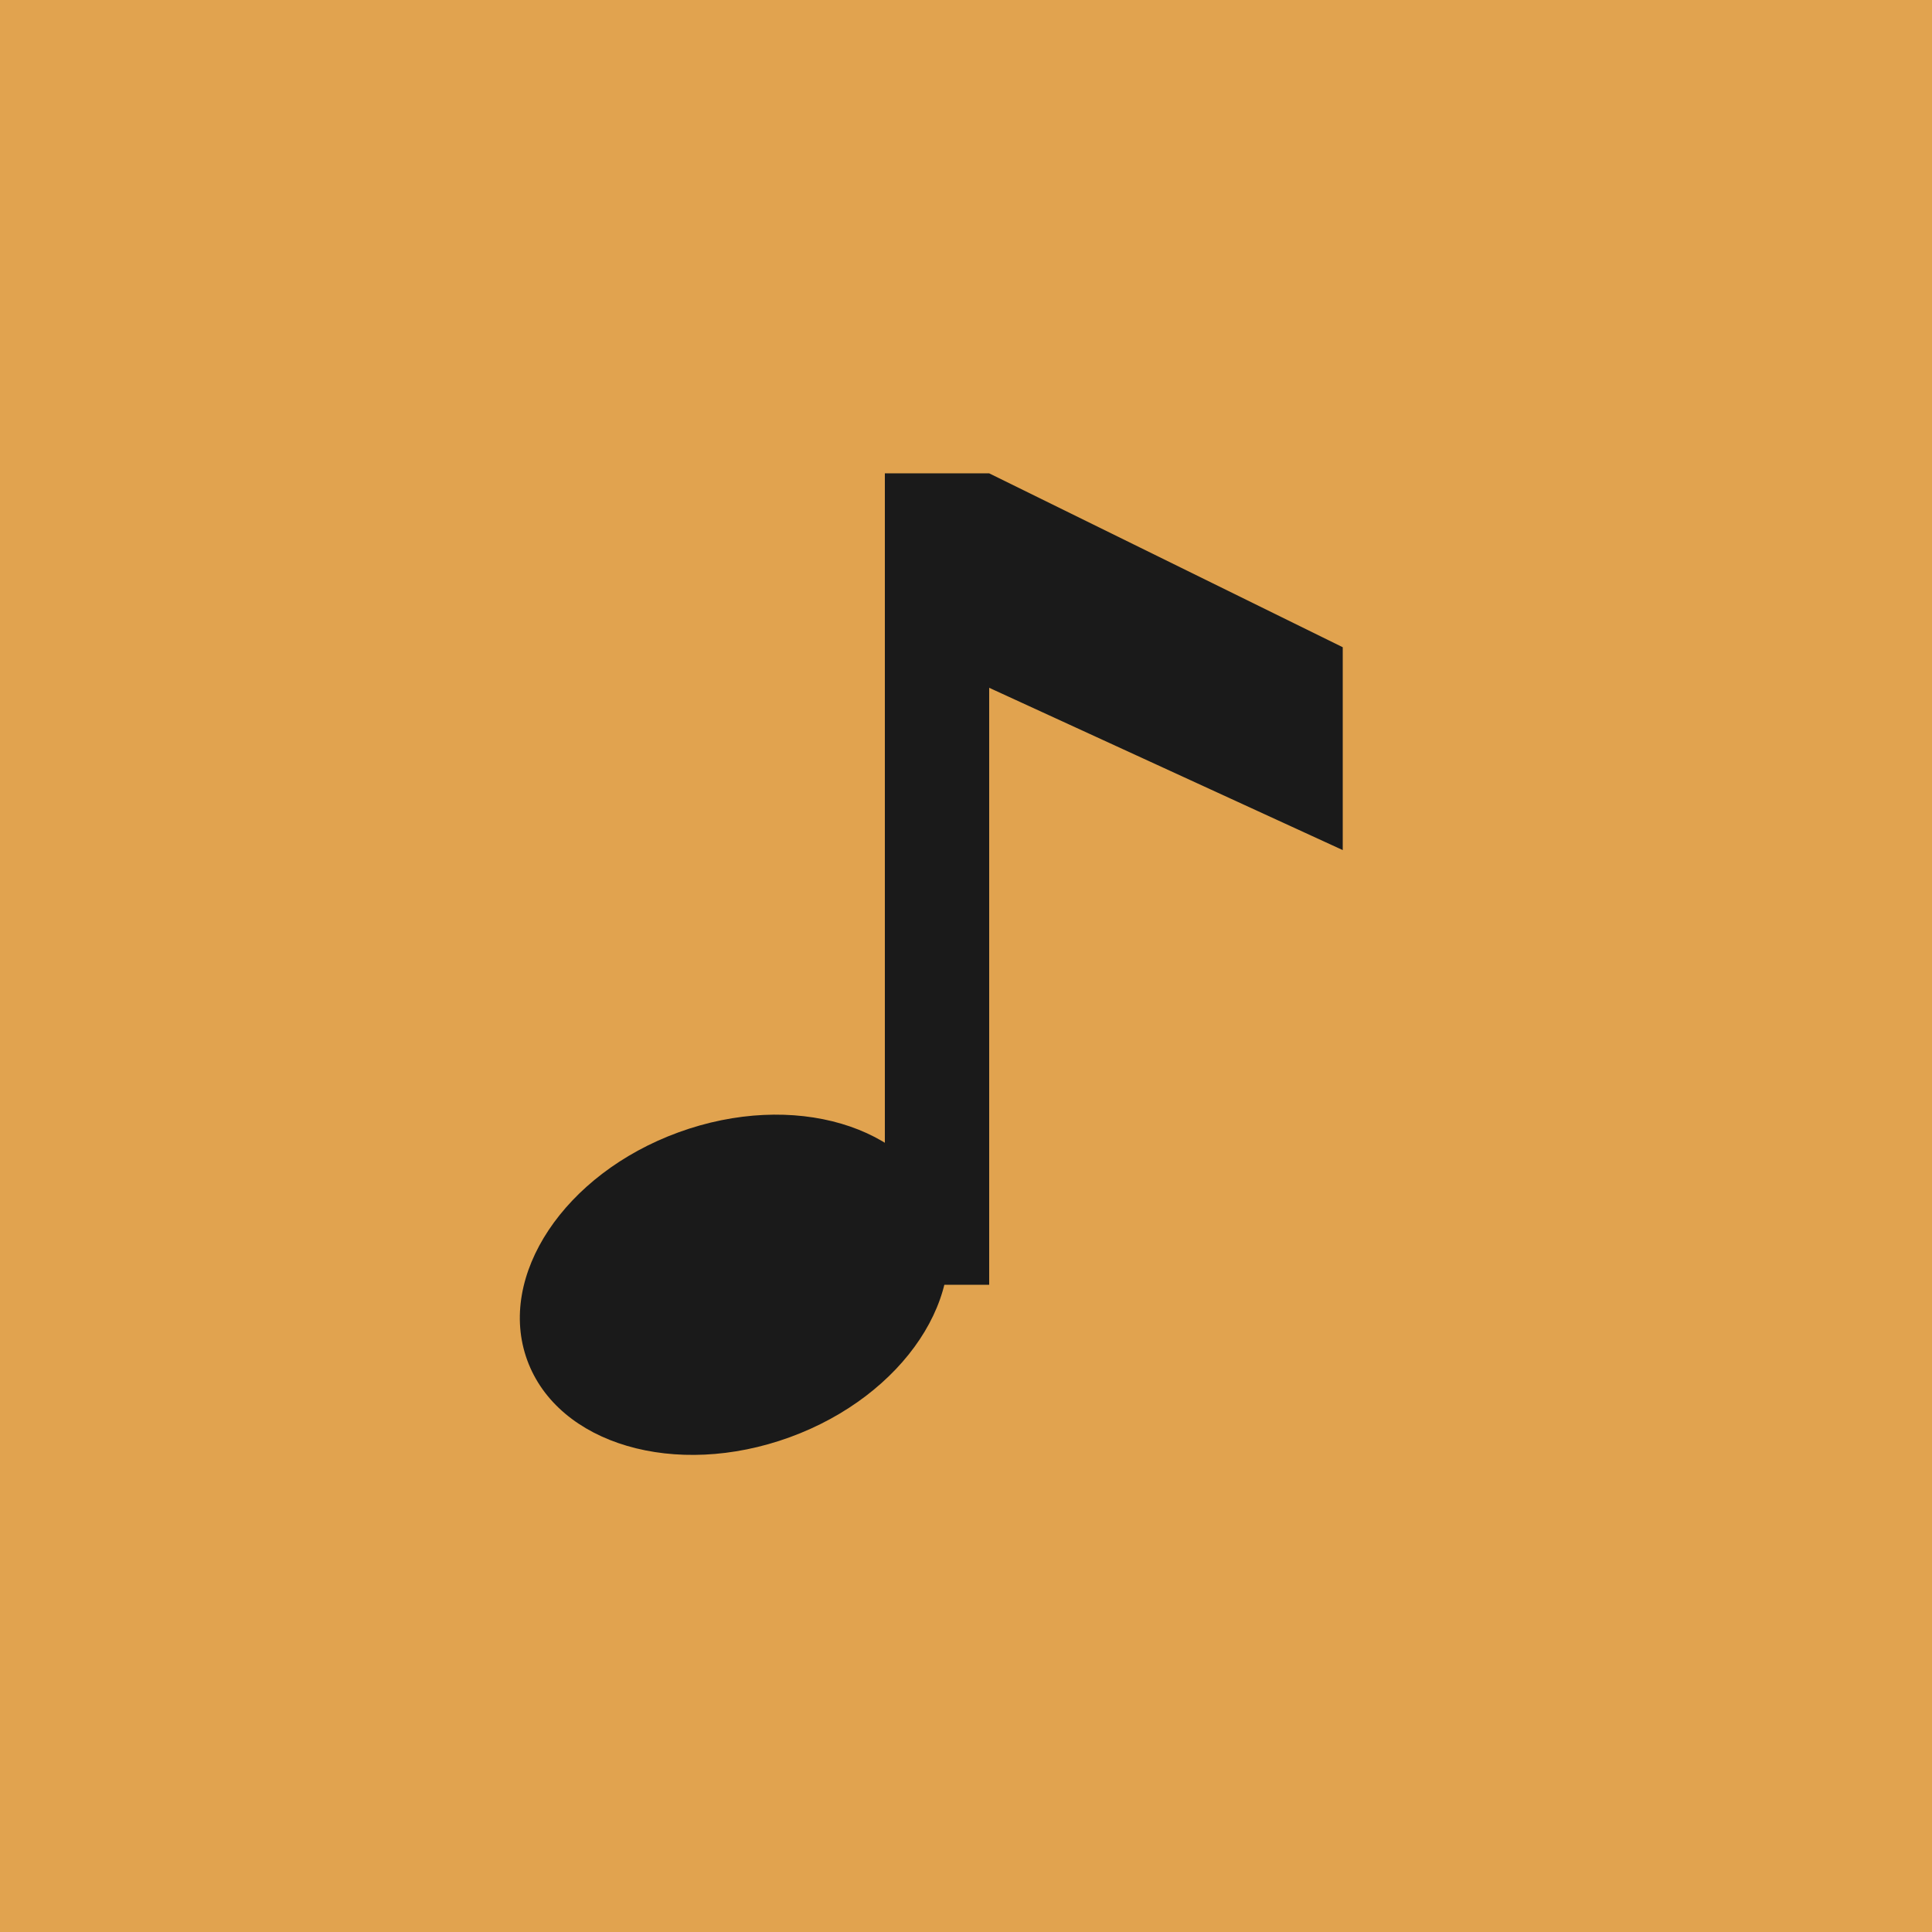
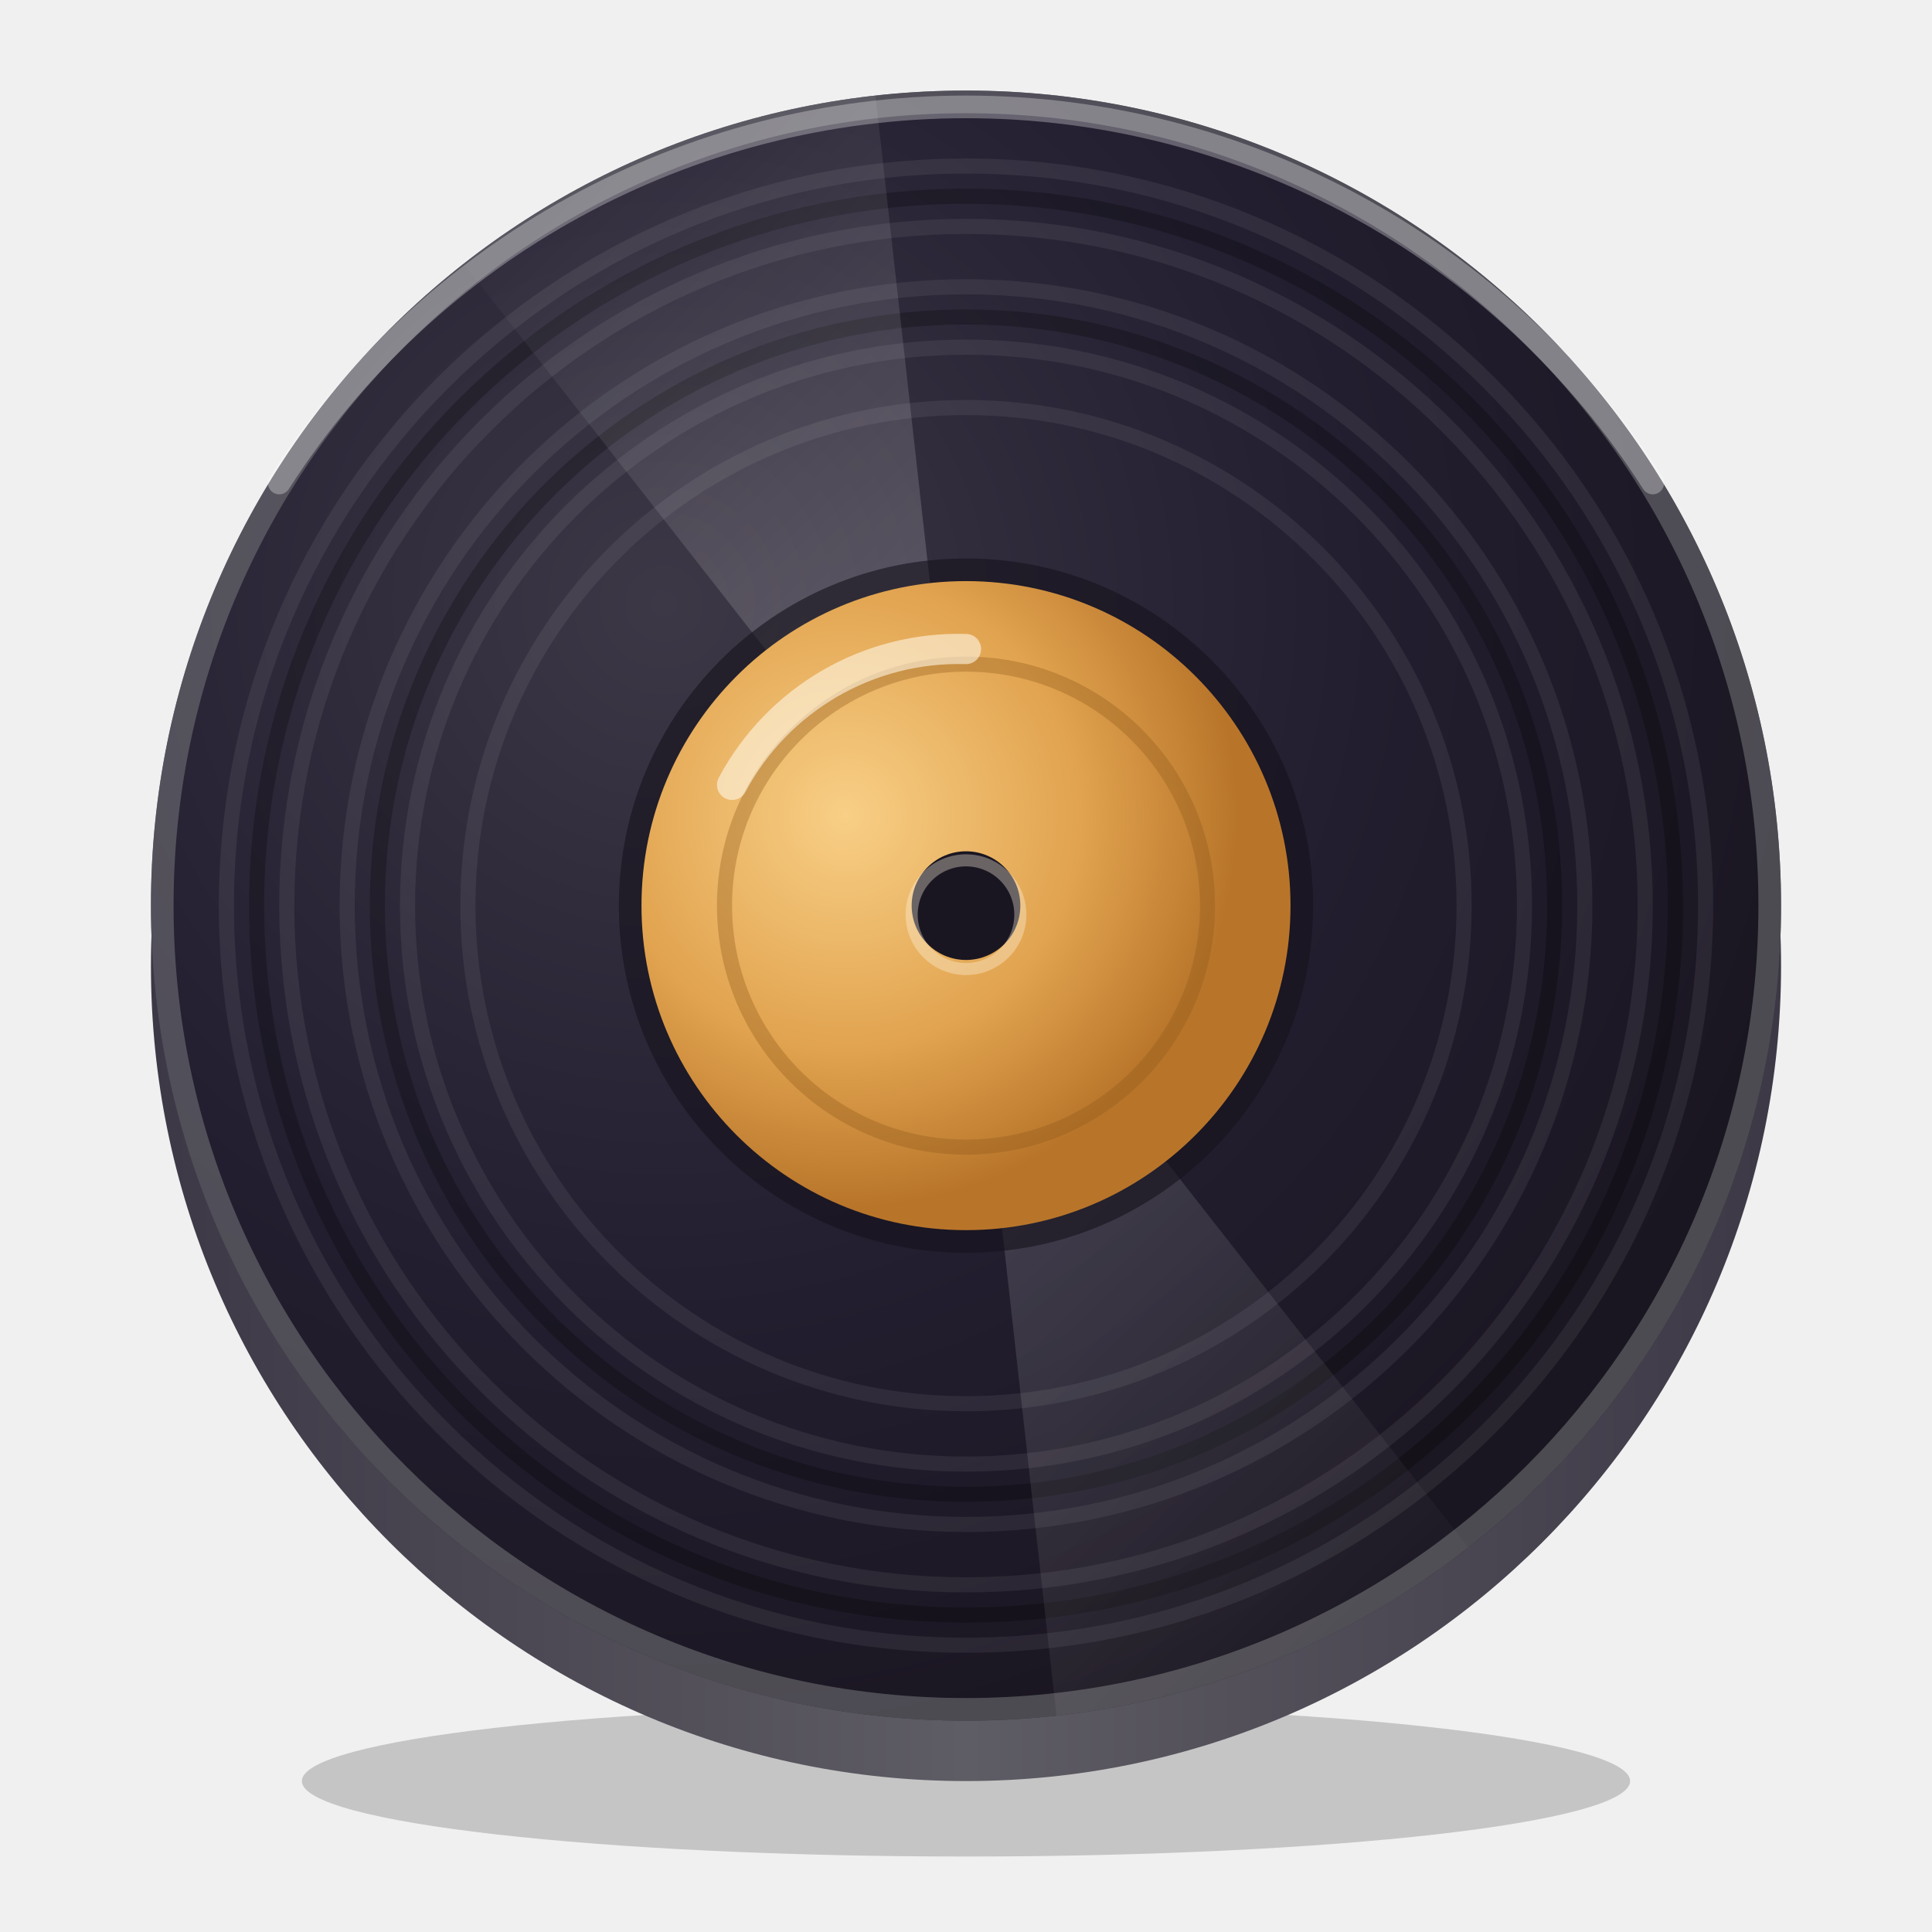
- <svg xmlns="http://www.w3.org/2000/svg" width="256" height="256" viewBox="0 0 24 24">
-   <rect width="24" height="24" fill="#e1a34f" />
-   <g transform="translate(3.36 3.36) scale(0.72)" fill="#1a1a1a">
-     <ellipse cx="8" cy="17.5" rx="3.8" ry="2.8" transform="rotate(-20 8 17.5)" />
-     <rect x="10.6" y="3.5" width="1.8" height="14" />
-     <polygon points="12.4,3.5 18.5,6.5 18.5,10 12.4,7.2" />
+ <svg xmlns="http://www.w3.org/2000/svg" width="128" height="128" viewBox="0 0 128 128">
+   <defs>
+     <radialGradient id="disc" cx="44" cy="40" r="78" gradientUnits="userSpaceOnUse">
+       <stop offset="0" stop-color="#3d3846" />
+       <stop offset="0.55" stop-color="#241f31" />
+       <stop offset="1" stop-color="#1a1621" />
+     </radialGradient>
+     <linearGradient id="edge" x1="0" y1="0" x2="1" y2="0">
+       <stop offset="0" stop-color="#3d3846" />
+       <stop offset="0.5" stop-color="#5e5c64" />
+       <stop offset="1" stop-color="#3d3846" />
+     </linearGradient>
+     <radialGradient id="label" cx="56" cy="54" r="26" gradientUnits="userSpaceOnUse">
+       <stop offset="0" stop-color="#f8cf86" />
+       <stop offset="0.6" stop-color="#e1a34f" />
+       <stop offset="1" stop-color="#b8752a" />
+     </radialGradient>
+     <linearGradient id="sheen" x1="24" y1="20" x2="104" y2="104" gradientUnits="userSpaceOnUse">
+       <stop offset="0" stop-color="#ffffff" stop-opacity="0" />
+       <stop offset="0.42" stop-color="#ffffff" stop-opacity="0.22" />
+       <stop offset="0.5" stop-color="#f8cf86" stop-opacity="0.32" />
+       <stop offset="0.58" stop-color="#ffffff" stop-opacity="0.22" />
+       <stop offset="1" stop-color="#ffffff" stop-opacity="0" />
+     </linearGradient>
+     <clipPath id="face">
+       <circle cx="64" cy="60" r="54" />
+     </clipPath>
+   </defs>
+   <ellipse cx="64" cy="118" rx="44" ry="5" fill="#000" opacity="0.18" />
+   <circle cx="64" cy="64" r="54" fill="url(#edge)" />
+   <circle cx="64" cy="60" r="54" fill="url(#disc)" />
+   <circle cx="64" cy="60" r="53.25" fill="none" stroke="#77767b" stroke-opacity="0.55" stroke-width="1.5" />
+   <g clip-path="url(#face)" fill="none" stroke-linecap="round">
+     <g stroke="#ffffff" stroke-opacity="0.07" stroke-width="1">
+       <circle cx="64" cy="60" r="49" />
+       <circle cx="64" cy="60" r="45" />
+       <circle cx="64" cy="60" r="41" />
+       <circle cx="64" cy="60" r="37" />
+       <circle cx="64" cy="60" r="33" />
+     </g>
+     <g stroke="#000000" stroke-opacity="0.25" stroke-width="1">
+       <circle cx="64" cy="60" r="47" />
+       <circle cx="64" cy="60" r="39" />
+     </g>
+     <path d="M64 60 L28 14 A54 54 0 0 1 58 6.3 Z" fill="url(#sheen)" stroke="none" />
+     <path d="M64 60 L100 106 A54 54 0 0 1 70 113.7 Z" fill="url(#sheen)" stroke="none" opacity="0.7" />
  </g>
+   <path d="M18.5 32 A54 54 0 0 1 109.5 32" fill="none" stroke="#ffffff" stroke-opacity="0.3" stroke-width="1.5" stroke-linecap="round" />
+   <circle cx="64" cy="60" r="23" fill="#14111a" opacity="0.6" />
+   <circle cx="64" cy="60" r="21.5" fill="url(#label)" />
+   <circle cx="64" cy="60" r="16" fill="none" stroke="#8f5a1c" stroke-opacity="0.35" stroke-width="1" />
+   <path d="M48.5 52 A17 17 0 0 1 64 43" fill="none" stroke="#fff6e5" stroke-opacity="0.6" stroke-width="2" stroke-linecap="round" />
+   <circle cx="64" cy="60" r="3.6" fill="#1a1621" />
+   <circle cx="64" cy="60.6" r="3.6" fill="none" stroke="#fff6e5" stroke-opacity="0.35" stroke-width="0.8" />
</svg>
